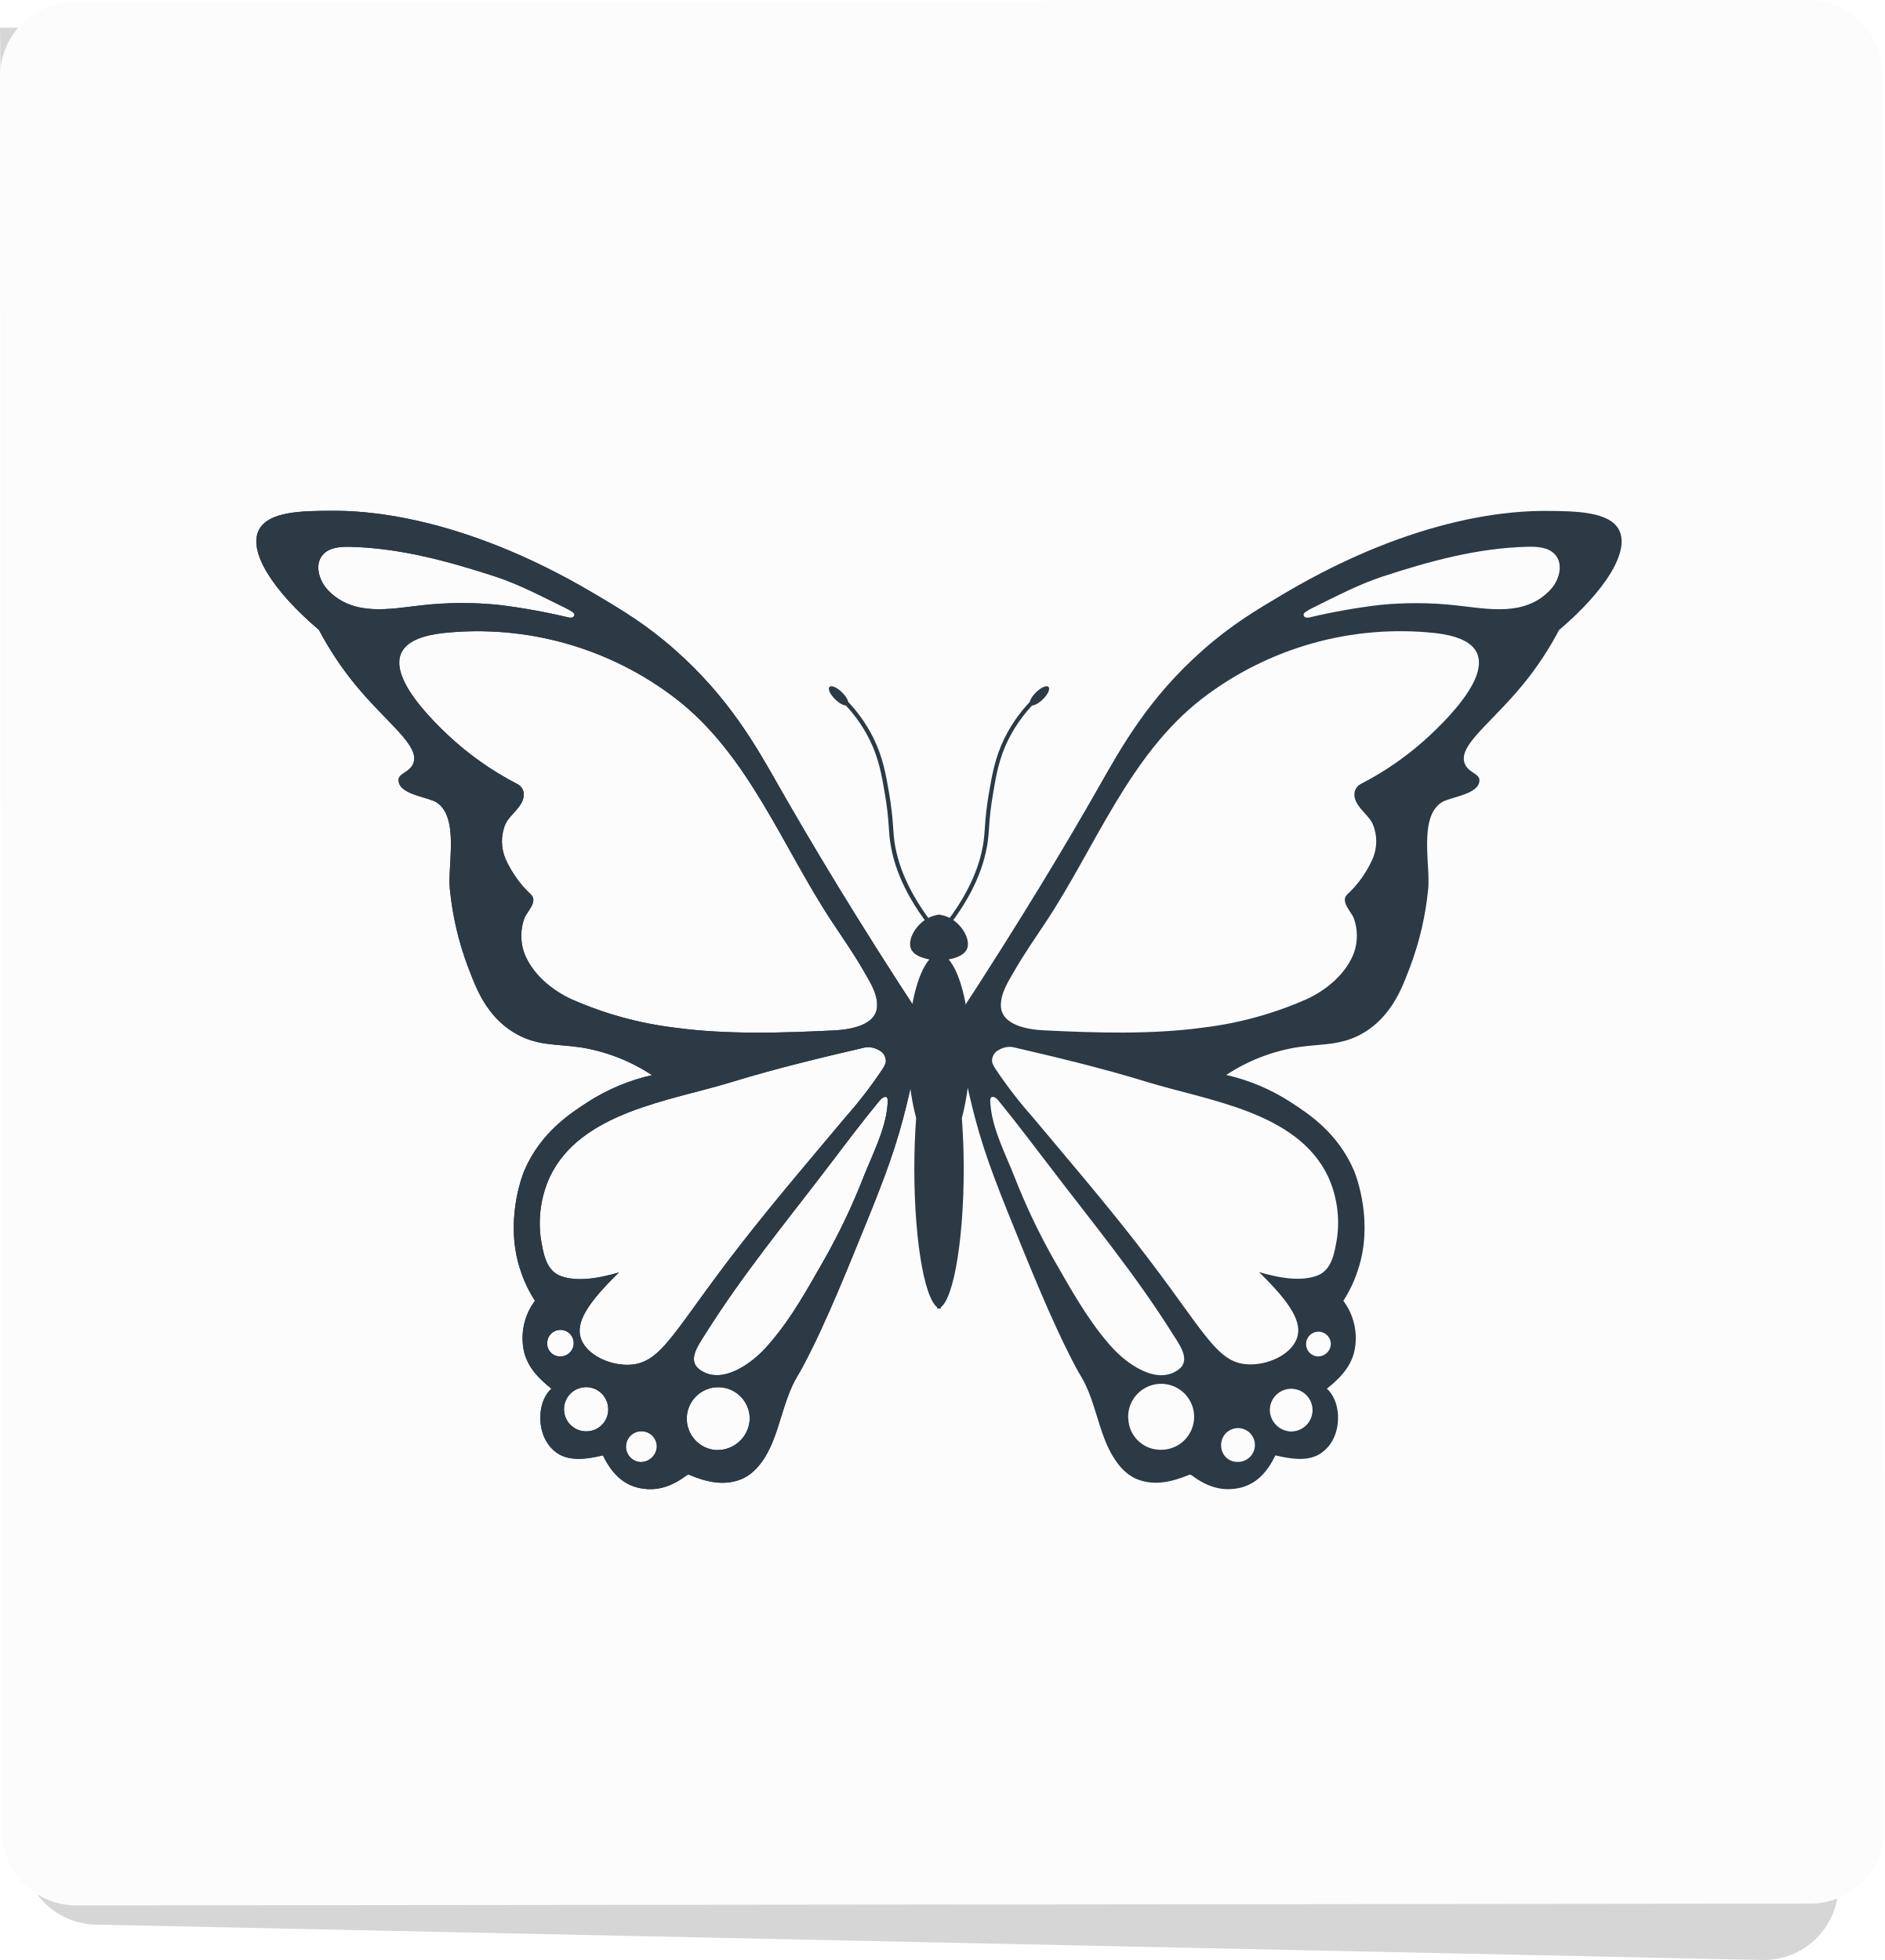
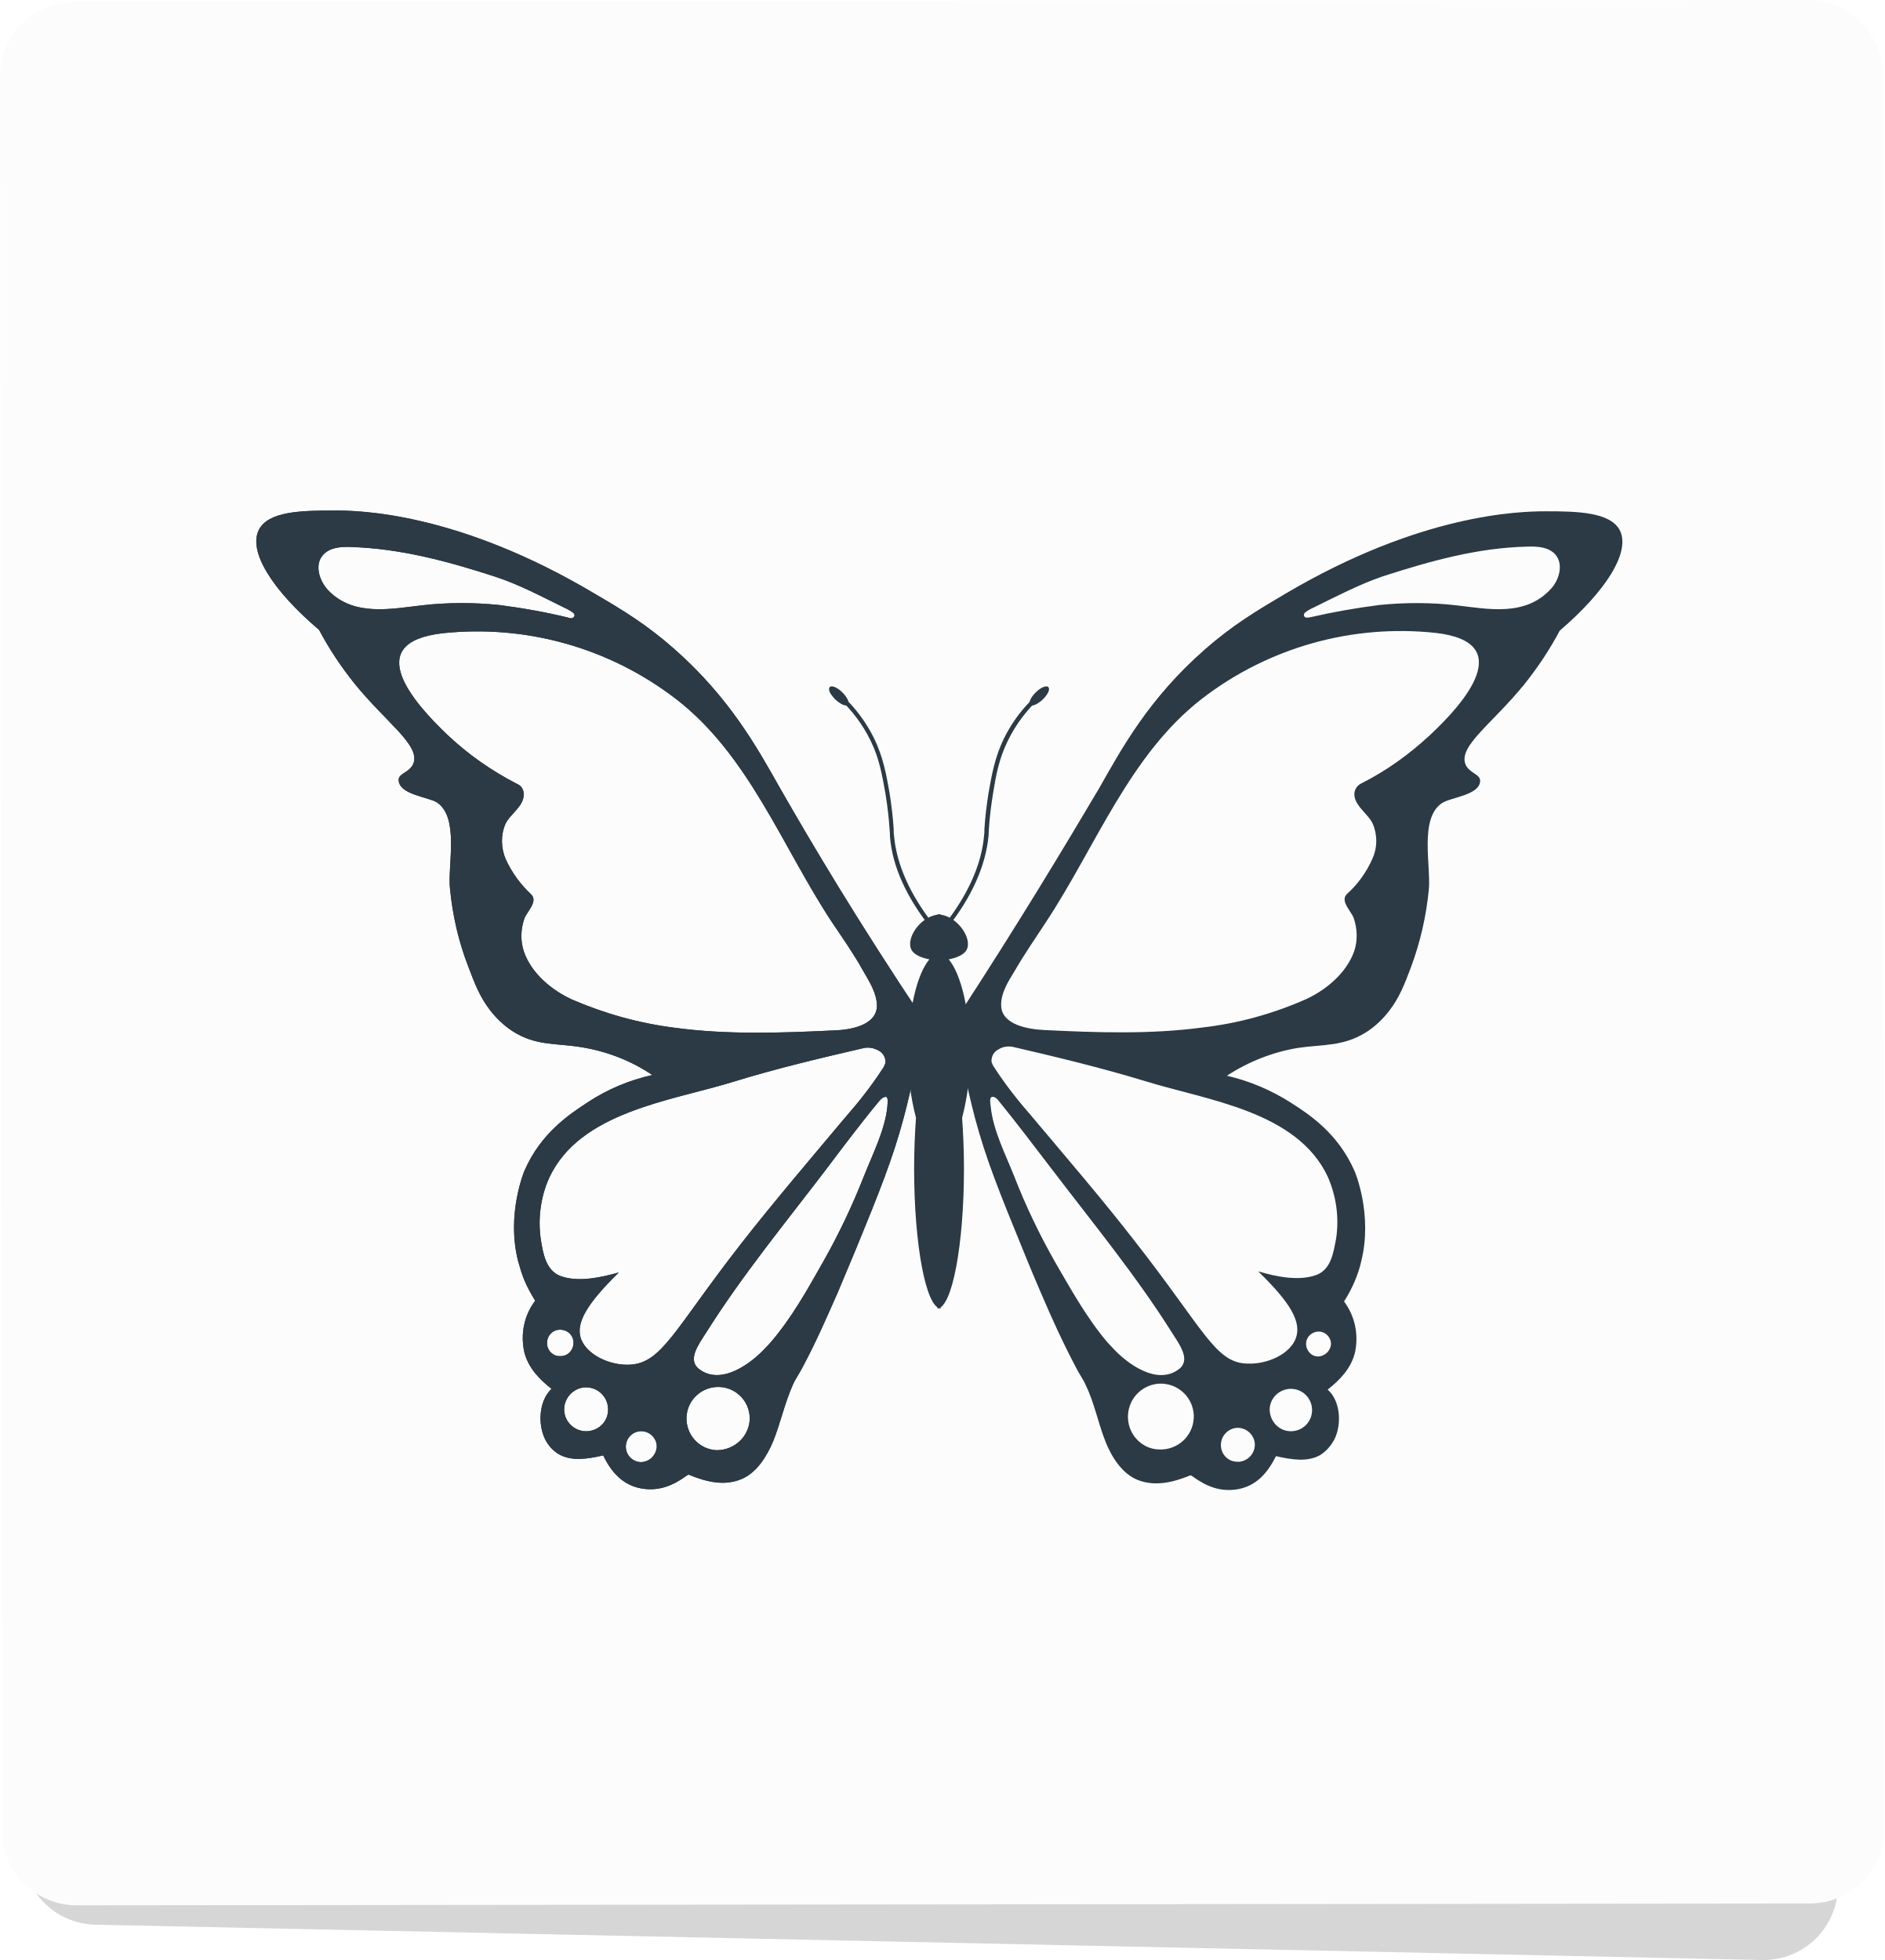
- <svg xmlns="http://www.w3.org/2000/svg" viewBox="0 0 506.76 527.07">
-   <g id="Layer_2" data-name="Layer 2">
-     <g id="Layer_1-2" data-name="Layer 1">
-       <path d="M473.86,527.06,25.71,517.55A20,20,0,0,1,6.13,497.81L0,7.47l499.52-.56-5.24,500.37A20,20,0,0,1,473.86,527.06Z" fill="#d6d6d6" />
-       <rect x="0.31" y="0.26" width="506.15" height="511.88" rx="20" transform="translate(-0.29 0.28) rotate(-0.06)" fill="#fcfcfc" />
-       <path d="M244.88,255c.65,1.82,3,2.63,5,3-3.32,3.86-5.69,13.66-5.69,25.14a66.51,66.51,0,0,0,2.14,17.54c-.32,4.24-.49,8.86-.49,13.69,0,20.6,3.17,37.32,7.1,37.57l3-61.78-3-44.18C247.9,246,243.76,251.8,244.88,255Z" fill="#2b3a45" />
-       <path d="M250.35,249.69l.89-.7c-6.53-8.25-10.2-16.41-10.93-24.24-.05-.57-.09-1.2-.14-1.91a88.24,88.24,0,0,0-1.11-9.56c-.89-5.14-1.66-9.56-4.13-14.64a39.92,39.92,0,0,0-8.84-11.84l-.77.82a38.8,38.8,0,0,1,8.6,11.51c2.39,4.94,3.15,9.29,4,14.33a83,83,0,0,1,1.09,9.46c.05.71.1,1.35.15,1.93C239.94,232.91,243.69,241.26,250.35,249.69Z" fill="#2b3a45" />
-       <path d="M224.56,188.06c1.35,1.32,2.86,2,3.37,1.45s-.18-2-1.53-3.33-2.86-2-3.37-1.45S223.21,186.74,224.56,188.06Z" fill="#2b3a45" />
-       <path d="M209.61,211.74c-6.13-10.76-13.4-24-28.21-37.06-7.59-6.69-13.94-10.5-21.55-15-36.52-21.66-63-22.36-70.43-22.32-8.32,0-17.32.17-19.83,5.19-2.87,5.75,3.63,16.18,16.17,26.85a87.52,87.52,0,0,0,9.53,14.43c8.58,10.55,17.59,16.51,15.87,21.36-.91,2.57-4.08,2.71-4,4.62.09,3.94,7.94,4.46,10.29,6,6.08,4.1,2.85,17,3.5,23.25A82.31,82.31,0,0,0,125.82,260c1.74,4.52,3.14,8.2,5.93,11.83a23,23,0,0,0,6,5.56c6.2,4,11.59,3.25,18.35,4.26a48.76,48.76,0,0,1,19.21,7.47A53.56,53.56,0,0,0,158,296.38c-4.9,3.19-12.7,8.27-17.06,18.49,0,0-4.93,11.58-1.73,24.25a41.41,41.41,0,0,0,1.73,5.2,36.84,36.84,0,0,0,2.89,5.48,16.79,16.79,0,0,0-2.89,13.86c1.09,4.19,4,7.16,7.32,9.76-3.45,3.18-3.74,9.43-1.75,13.44a9.88,9.88,0,0,0,3.75,4.19c3.5,2,7.9,1.23,11.86.32,2.11,4.39,5.18,8,10.26,8.87,4.71.83,8.53-.76,12.21-3.47a1,1,0,0,1,.44-.21.81.81,0,0,1,.45.11c4.38,1.81,9.17,3,13.76,1.13,4.22-1.68,6.94-6.17,8.57-10.21,2-5,3.07-10.33,5.33-15.16.74-1.6,1.76-3.12,2.59-4.68,3.51-6.55,6.54-13.35,9.47-20.18q2.23-5.22,4.36-10.47c7-17.05,10.42-25.58,13.28-36.37a205,205,0,0,0,5.2-26.56C230.32,247.2,218,226.44,209.61,211.74ZM88.17,158.68c-2.42-2.56-3.69-6.89-1.35-9.52,1.77-2,4.78-2.18,7.45-2.11,13.4.35,26.27,3.88,38.93,8,6.41,2.1,12.57,5.37,18.66,8.35a13.91,13.91,0,0,1,2.09,1.19,1.12,1.12,0,0,1,.51.68.81.81,0,0,1-.63.79,2.41,2.41,0,0,1-1.1-.05,169.57,169.57,0,0,0-18.63-3.35,97.72,97.72,0,0,0-20.8.12C104.76,163.75,95,165.84,88.17,158.68ZM153.8,268.77c-5.45-2.47-10.84-6.93-12.94-12.75a13.87,13.87,0,0,1,.1-9c.61-1.73,3.8-4.6,1.79-6.47a29.7,29.7,0,0,1-6.77-9.45,12,12,0,0,1-.08-9.5c1.2-2.68,5.27-4.92,4.91-8.36a3.14,3.14,0,0,0-1.76-2.43,82.44,82.44,0,0,1-18.62-13.15C111.24,189,97,172.78,119,170.25a87.43,87.43,0,0,1,62.8,17.69c19.55,15.13,28.52,39.71,41.94,60,2.86,4.33,5.85,8.59,8.44,13.1,1.62,2.82,3.72,6,3.66,9.4-.1,5.39-7.5,6.45-11.52,6.65-14.1.69-28.8,1.16-42.82-.73A98.22,98.22,0,0,1,153.8,268.77Zm-6.67,92.67a3.57,3.57,0,1,1,3.56,3.32A3.45,3.45,0,0,1,147.13,361.44Zm10.66,23.46a5.94,5.94,0,1,1,5.74-5.94A5.84,5.84,0,0,1,157.79,384.9Zm14.29,8.26a4.15,4.15,0,1,1,4.53-4.13A4.35,4.35,0,0,1,172.08,393.16ZM169.39,367c-5.3.29-11.65-2.59-13.19-7.05-1.44-4.15,1.44-9.23,10.22-17.77-4.69,1.34-10.77,2.69-15.56,1-4.13-1.48-4.77-6.28-5.43-10a30,30,0,0,1,2.34-16.55C156,299,180.16,296.06,196.64,291c12.17-3.75,25.1-6.81,35.92-9.32a5.63,5.63,0,0,1,3.74.72,3.26,3.26,0,0,1,1.88,3.07,2.77,2.77,0,0,1-.1.5,6.88,6.88,0,0,1-.75,1.45,119.39,119.39,0,0,1-10,13c-9.31,11.13-18.82,22.22-27.75,33.67C181.27,357.53,178.15,366.5,169.39,367Zm23.33,22.95a8.46,8.46,0,1,1,8.86-8.45A8.66,8.66,0,0,1,192.72,389.93Zm45.87-92.37c-.59,6.24-4,12.86-6.31,18.67a172.32,172.32,0,0,1-11,23.06c-4.24,7.41-8.42,15-14,21.53-.44.52-.89,1-1.35,1.55-3.9,4.29-12,10.31-17.91,5.83-3.32-2.53-.13-6.67,1.77-9.71,9.76-15.58,21.56-29.9,32.7-44.52,4.61-6.06,9.15-12.13,14-18,.68-.82,1.31-1.09,1.8-1S238.71,296.35,238.59,297.56Z" fill="#2b3a45" />
-       <path d="M260.07,255c-.65,1.82-3,2.63-5,3,3.33,3.86,5.69,13.66,5.69,25.14a66.51,66.51,0,0,1-2.14,17.54c.32,4.24.5,8.86.5,13.69,0,20.6-3.17,37.32-7.1,37.57l-3-61.78,3-44.18C257.05,246,261.19,251.8,260.07,255Z" fill="#2b3a45" />
-       <path d="M254.6,249.69l-.88-.7c6.52-8.25,10.2-16.41,10.92-24.24.06-.57.1-1.2.15-1.91a83.38,83.38,0,0,1,1.11-9.56c.89-5.14,1.66-9.56,4.12-14.64a40,40,0,0,1,8.85-11.84l.76.82A38.77,38.77,0,0,0,271,199.13c-2.4,4.94-3.16,9.29-4,14.33a83.49,83.49,0,0,0-1.1,9.46c-.05.71-.09,1.35-.15,1.93C265,232.91,261.26,241.26,254.6,249.69Z" fill="#2b3a45" />
-       <path d="M280.39,188.06c-1.35,1.32-2.85,2-3.36,1.45s.18-2,1.53-3.33,2.86-2,3.36-1.45S281.75,186.74,280.39,188.06Z" fill="#2b3a45" />
-       <path d="M257,274.17a204.69,204.69,0,0,0,5.19,26.56c2.87,10.79,6.34,19.32,13.28,36.37q2.15,5.25,4.37,10.47c2.92,6.83,6,13.63,9.46,20.18.84,1.56,1.85,3.08,2.6,4.68,2.26,4.83,3.32,10.2,5.32,15.16,1.63,4,4.36,8.53,8.57,10.21,4.6,1.83,9.38.68,13.76-1.13a.85.85,0,0,1,.46-.11,1,1,0,0,1,.43.21c3.69,2.71,7.51,4.3,12.22,3.47,5.08-.85,8.15-4.48,10.26-8.87,3.95.91,8.36,1.72,11.86-.32a9.88,9.88,0,0,0,3.75-4.19c2-4,1.69-10.26-1.75-13.44,3.3-2.6,6.22-5.57,7.31-9.76a16.75,16.75,0,0,0-2.89-13.86,35.06,35.06,0,0,0,2.89-5.48,41.41,41.41,0,0,0,1.73-5.2c3.2-12.67-1.73-24.25-1.73-24.25-4.35-10.22-12.15-15.3-17.06-18.49a53.47,53.47,0,0,0-17.32-7.31,48.79,48.79,0,0,1,19.22-7.47c6.75-1,12.15-.31,18.35-4.26a23.15,23.15,0,0,0,5.95-5.56c2.79-3.63,4.2-7.31,5.93-11.83A81.89,81.89,0,0,0,384,239.09c.65-6.29-2.58-19.15,3.51-23.25,2.34-1.58,10.2-2.1,10.28-6,0-1.91-3.13-2.05-4-4.62-1.72-4.85,7.29-10.81,15.88-21.36a86.69,86.69,0,0,0,9.52-14.43c12.54-10.67,19-21.1,16.17-26.85-2.51-5-11.5-5.16-19.82-5.19-7.45,0-33.91.66-70.43,22.32-7.61,4.51-14,8.32-21.56,15-14.81,13-22.07,26.3-28.21,37.06C287,226.44,274.63,247.2,257,274.17ZM391.66,162.81a97.72,97.72,0,0,0-20.8-.12A169.75,169.75,0,0,0,352.22,166a2.37,2.37,0,0,1-1.09.05.79.79,0,0,1-.63-.79,1,1,0,0,1,.51-.68,13.43,13.43,0,0,1,2.09-1.19c6.08-3,12.24-6.25,18.65-8.35,12.66-4.15,25.53-7.68,38.94-8,2.67-.07,5.68.11,7.45,2.11,2.34,2.63,1.07,7-1.36,9.52C410,165.84,400.19,163.75,391.66,162.81ZM323.45,276.34c-14,1.89-28.71,1.42-42.81.73-4-.2-11.43-1.26-11.53-6.65-.06-3.39,2.05-6.58,3.67-9.4,2.59-4.51,5.57-8.77,8.44-13.1,13.41-20.27,22.39-44.85,41.93-60A87.46,87.46,0,0,1,386,170.25c22,2.53,7.76,18.77-1.43,27.39a82.28,82.28,0,0,1-18.63,13.15,3.19,3.19,0,0,0-1.76,2.43c-.35,3.44,3.72,5.68,4.91,8.36a11.94,11.94,0,0,1-.08,9.5,29.39,29.39,0,0,1-6.77,9.45c-2,1.87,1.19,4.74,1.79,6.47a13.8,13.8,0,0,1,.1,9c-2.1,5.82-7.49,10.28-12.94,12.75A98.13,98.13,0,0,1,323.45,276.34Zm30.81,88.42a3.33,3.33,0,1,1,3.57-3.32A3.45,3.45,0,0,1,354.26,364.76ZM341.43,379a5.74,5.74,0,1,1,5.74,5.94A5.84,5.84,0,0,1,341.43,379ZM328.34,389a4.55,4.55,0,1,1,4.53,4.13A4.35,4.35,0,0,1,328.34,389Zm-23-55c-8.93-11.45-18.43-22.54-27.75-33.67a118.06,118.06,0,0,1-10-13,6.44,6.44,0,0,1-.75-1.45,2.78,2.78,0,0,1-.11-.5,3.27,3.27,0,0,1,1.89-3.07,5.6,5.6,0,0,1,3.73-.72c10.82,2.51,23.76,5.57,35.92,9.32,16.48,5.08,40.63,8,48.88,25.61a30,30,0,0,1,2.33,16.55c-.66,3.71-1.29,8.51-5.42,10-4.8,1.72-10.87.37-15.56-1,8.77,8.54,11.65,13.62,10.22,17.77-1.55,4.46-7.89,7.34-13.2,7.05C326.81,366.5,323.69,357.53,305.38,334.06Zm-2,47.42a8.87,8.87,0,1,1,8.86,8.45A8.67,8.67,0,0,1,303.37,381.48ZM266.7,295c.48-.13,1.12.14,1.79,1,4.83,5.9,9.36,12,14,18,11.14,14.62,22.93,28.94,32.69,44.52,1.91,3,5.1,7.18,1.78,9.71-5.88,4.48-14-1.54-17.91-5.83-.46-.51-.91-1-1.36-1.55-5.54-6.54-9.73-14.12-14-21.53a172.26,172.26,0,0,1-11-23.06c-2.29-5.81-5.72-12.43-6.32-18.67C266.25,296.35,266.07,295.14,266.7,295Z" fill="#2b3a45" />
-       <path d="M209.61,211.74c-6.13-10.76-13.4-24-28.21-37.06-7.59-6.69-13.94-10.5-21.55-15-36.52-21.66-63-22.36-70.43-22.32-8.32,0-17.32.17-19.83,5.19-2.87,5.75,3.63,16.18,16.17,26.85a87.52,87.52,0,0,0,9.53,14.43c8.58,10.55,17.59,16.51,15.87,21.36-.91,2.57-4.08,2.71-4,4.62.09,3.94,7.94,4.46,10.29,6,6.08,4.1,2.85,17,3.5,23.25A82.31,82.31,0,0,0,125.82,260c1.74,4.52,3.14,8.2,5.93,11.83a23,23,0,0,0,6,5.56c6.2,4,11.59,3.25,18.35,4.26a48.76,48.76,0,0,1,19.21,7.47A53.56,53.56,0,0,0,158,296.38c-4.9,3.19-12.7,8.27-17.06,18.49,0,0-4.93,11.58-1.73,24.25a41.41,41.41,0,0,0,1.73,5.2,36.84,36.84,0,0,0,2.89,5.48,16.79,16.79,0,0,0-2.89,13.86c1.09,4.19,4,7.16,7.32,9.76-3.45,3.18-3.74,9.43-1.75,13.44a9.88,9.88,0,0,0,3.75,4.19c3.5,2,7.9,1.23,11.86.32,2.11,4.39,5.18,8,10.26,8.87,4.71.83,8.53-.76,12.21-3.47a1,1,0,0,1,.44-.21.81.81,0,0,1,.45.11c4.38,1.81,9.17,3,13.76,1.13,4.22-1.68,6.94-6.17,8.57-10.21,2-5,3.07-10.33,5.33-15.16.74-1.6,1.76-3.12,2.59-4.68,3.51-6.55,6.54-13.35,9.47-20.18q2.23-5.22,4.36-10.47c7-17.05,10.42-25.58,13.28-36.37a205,205,0,0,0,5.2-26.56C230.32,247.2,218,226.44,209.61,211.74ZM88.17,158.68c-2.42-2.56-3.69-6.89-1.35-9.52,1.77-2,4.78-2.18,7.45-2.11,13.4.35,26.27,3.88,38.93,8,6.41,2.1,12.57,5.37,18.66,8.35a13.91,13.91,0,0,1,2.09,1.19,1.12,1.12,0,0,1,.51.68.81.81,0,0,1-.63.79,2.41,2.41,0,0,1-1.1-.05,169.57,169.57,0,0,0-18.63-3.35,97.72,97.72,0,0,0-20.8.12C104.76,163.75,95,165.84,88.17,158.68ZM153.8,268.77c-5.45-2.47-10.84-6.93-12.94-12.75a13.87,13.87,0,0,1,.1-9c.61-1.73,3.8-4.6,1.79-6.47a29.7,29.7,0,0,1-6.77-9.45,12,12,0,0,1-.08-9.5c1.2-2.68,5.27-4.92,4.91-8.36a3.14,3.14,0,0,0-1.76-2.43,82.44,82.44,0,0,1-18.62-13.15C111.24,189,97,172.78,119,170.25a87.43,87.43,0,0,1,62.8,17.69c19.55,15.13,28.52,39.71,41.94,60,2.86,4.33,5.85,8.59,8.44,13.1,1.62,2.82,3.72,6,3.66,9.4-.1,5.39-7.5,6.45-11.52,6.65-14.1.69-28.8,1.16-42.82-.73A98.22,98.22,0,0,1,153.8,268.77Zm-6.67,92.67a3.57,3.57,0,1,1,3.56,3.32A3.45,3.45,0,0,1,147.13,361.44Zm10.66,23.46a5.94,5.94,0,1,1,5.74-5.94A5.84,5.84,0,0,1,157.79,384.9Zm14.29,8.26a4.15,4.15,0,1,1,4.53-4.13A4.35,4.35,0,0,1,172.08,393.16ZM169.39,367c-5.3.29-11.65-2.59-13.19-7.05-1.44-4.15,1.44-9.23,10.22-17.77-4.69,1.34-10.77,2.69-15.56,1-4.13-1.48-4.77-6.28-5.43-10a30,30,0,0,1,2.34-16.55C156,299,180.16,296.06,196.64,291c12.17-3.75,25.1-6.81,35.92-9.32a5.63,5.63,0,0,1,3.74.72,3.26,3.26,0,0,1,1.88,3.07,2.77,2.77,0,0,1-.1.5,6.88,6.88,0,0,1-.75,1.45,119.39,119.39,0,0,1-10,13c-9.31,11.13-18.82,22.22-27.75,33.67C181.27,357.53,178.15,366.5,169.39,367Zm23.33,22.95a8.46,8.46,0,1,1,8.86-8.45A8.66,8.66,0,0,1,192.72,389.93Zm45.87-92.37c-.59,6.24-4,12.86-6.31,18.67a172.32,172.32,0,0,1-11,23.06c-4.24,7.41-8.42,15-14,21.53-.44.52-.89,1-1.35,1.55-3.9,4.29-12,10.31-17.91,5.83-3.32-2.53-.13-6.67,1.77-9.71,9.76-15.58,21.56-29.9,32.7-44.52,4.61-6.06,9.15-12.13,14-18,.68-.82,1.31-1.09,1.8-1S238.71,296.35,238.59,297.56Z" fill="#2b3a45" />
+ <svg xmlns="http://www.w3.org/2000/svg" version="1.1" id="Layer_1" x="0px" y="0px" viewBox="0 0 506.8 527.1" style="enable-background:new 0 0 506.8 527.1;" xml:space="preserve">
+   <style type="text/css">
+ 	.st0{fill:#D6D6D6;}
+ 	.st1{fill:#FCFCFC;}
+ 	.st2{fill:#2B3A45;}
+ </style>
+   <g id="Layer_2_00000046298401921342813910000012631100359573473419_">
+     <g id="Layer_1-2">
+       <path class="st0" d="M12.8,7.5c0.4,2.6-0.3,5.4-2.3,7.2c-3.6,3.2-6.8,6.8-10.3,10.1l5.9,473.1c0.1,10.8,8.8,19.5,19.6,19.7    l448.1,9.5c0.1,0,0.1,0,0.2,0c11,0.1,20.1-8.7,20.2-19.8l5.2-500.4L12.8,7.5z" />
+       <path class="st1" d="M20,0.5L486.2,0c11,0,20,8.9,20,20l0.5,471.9c0,11-8.9,20-20,20l-466.1,0.5c-11,0-20-8.9-20-20L0,20.5    C0,9.5,9,0.5,20,0.5z" />
+       <path class="st2" d="M244.9,255c0.6,1.8,3,2.6,5,3c-3.3,3.9-5.7,13.7-5.7,25.1c-0.1,5.9,0.6,11.8,2.1,17.5    c-0.3,4.2-0.5,8.9-0.5,13.7c0,20.6,3.2,37.3,7.1,37.6l3-61.8l-3-44.2C247.9,246,243.8,251.8,244.9,255z" />
+       <path class="st2" d="M250.4,249.7l0.9-0.7c-6.5-8.2-10.2-16.4-10.9-24.2c-0.1-0.6-0.1-1.2-0.1-1.9c-0.2-3.2-0.6-6.4-1.1-9.6    c-0.9-5.1-1.7-9.6-4.1-14.6c-2.2-4.5-5.2-8.5-8.8-11.8l-0.8,0.8c3.6,3.3,6.5,7.2,8.6,11.5c2.4,4.9,3.1,9.3,4,14.3    c0.5,3.1,0.9,6.3,1.1,9.5c0.1,0.7,0.1,1.4,0.1,1.9C239.9,232.9,243.7,241.3,250.4,249.7z" />
+       <path class="st2" d="M224.6,188.1c1.4,1.3,2.9,2,3.4,1.4s-0.2-2-1.5-3.3s-2.9-2-3.4-1.4S223.2,186.7,224.6,188.1z" />
+       <path class="st2" d="M209.6,211.7c-6.1-10.8-13.4-24-28.2-37.1c-7.6-6.7-13.9-10.5-21.6-15c-36.5-21.7-63-22.4-70.4-22.3    c-8.3,0-17.3,0.2-19.8,5.2c-2.9,5.8,3.6,16.2,16.2,26.9c2.7,5.1,5.9,9.9,9.5,14.4c8.6,10.6,17.6,16.5,15.9,21.4    c-0.9,2.6-4.1,2.7-4,4.6c0.1,3.9,7.9,4.5,10.3,6c6.1,4.1,2.8,17,3.5,23.2c0.7,7.2,2.3,14.2,4.9,20.9c1.7,4.5,3.1,8.2,5.9,11.8    c1.7,2.2,3.7,4.1,6,5.6c6.2,4,11.6,3.2,18.4,4.3c6.9,1.1,13.4,3.6,19.2,7.5c-6.2,1.4-12,3.8-17.3,7.3c-4.9,3.2-12.7,8.3-17.1,18.5    c0,0-4.9,11.6-1.7,24.2c0.5,1.8,1,3.5,1.7,5.2c0.8,1.9,1.8,3.7,2.9,5.5c-3,4-4,9-2.9,13.9c1.1,4.2,4,7.2,7.3,9.8    c-3.4,3.2-3.7,9.4-1.8,13.4c0.8,1.7,2.1,3.2,3.8,4.2c3.5,2,7.9,1.2,11.9,0.3c2.1,4.4,5.2,8,10.3,8.9c4.7,0.8,8.5-0.8,12.2-3.5    c0.1-0.1,0.3-0.2,0.4-0.2c0.2,0,0.3,0,0.4,0.1c4.4,1.8,9.2,3,13.8,1.1c4.2-1.7,6.9-6.2,8.6-10.2c2-5,3.1-10.3,5.3-15.2    c0.7-1.6,1.8-3.1,2.6-4.7c3.5-6.5,6.5-13.4,9.5-20.2c1.5-3.5,2.9-7,4.4-10.5c7-17,10.4-25.6,13.3-36.4c2.3-8.7,4.1-17.6,5.2-26.6    C230.3,247.2,218,226.4,209.6,211.7z M88.2,158.7c-2.4-2.6-3.7-6.9-1.3-9.5c1.8-2,4.8-2.2,7.4-2.1c13.4,0.4,26.3,3.9,38.9,8    c6.4,2.1,12.6,5.4,18.7,8.4c0.7,0.3,1.4,0.7,2.1,1.2c0.3,0.2,0.4,0.4,0.5,0.7c0,0.4-0.3,0.7-0.6,0.8c-0.4,0.1-0.7,0.1-1.1-0.1    c-6.1-1.5-12.4-2.6-18.6-3.4c-6.9-0.7-13.9-0.7-20.8,0.1C104.8,163.8,95,165.8,88.2,158.7z M153.8,268.8    c-5.4-2.5-10.8-6.9-12.9-12.8c-1-2.9-0.9-6.1,0.1-9c0.6-1.7,3.8-4.6,1.8-6.5c-2.9-2.7-5.2-5.9-6.8-9.4c-1.3-3-1.4-6.5-0.1-9.5    c1.2-2.7,5.3-4.9,4.9-8.4c-0.1-1.1-0.8-2-1.8-2.4c-6.8-3.5-13.1-7.9-18.6-13.1c-9.2-8.7-23.4-24.9-1.4-27.4    c22.4-2.4,44.9,3.9,62.8,17.7c19.6,15.1,28.5,39.7,41.9,60c2.9,4.3,5.9,8.6,8.4,13.1c1.6,2.8,3.7,6,3.7,9.4    c-0.1,5.4-7.5,6.5-11.5,6.6c-14.1,0.7-28.8,1.2-42.8-0.7C171.9,275.2,162.6,272.6,153.8,268.8z M147.1,361.4    c-0.1-2,1.3-3.7,3.3-3.8c2-0.1,3.7,1.3,3.8,3.3c0.1,2-1.3,3.7-3.3,3.8c-0.1,0-0.2,0-0.3,0C148.8,364.8,147.2,363.3,147.1,361.4z     M157.8,384.9c-3.3,0.1-6-2.5-6.1-5.7s2.5-6,5.7-6.1c3.3-0.1,6,2.5,6.1,5.7c0,0.1,0,0.1,0,0.2C163.6,382.2,161,384.8,157.8,384.9    C157.8,384.9,157.8,384.9,157.8,384.9L157.8,384.9z M172.1,393.2c-2.3-0.2-4-2.2-3.8-4.5s2.2-4,4.5-3.8c2.1,0.2,3.8,2,3.8,4.1    C176.5,391.4,174.5,393.3,172.1,393.2z M169.4,367c-5.3,0.3-11.6-2.6-13.2-7c-1.4-4.1,1.4-9.2,10.2-17.8c-4.7,1.3-10.8,2.7-15.6,1    c-4.1-1.5-4.8-6.3-5.4-10c-0.8-5.6,0-11.4,2.3-16.5c8.2-17.6,32.4-20.6,48.9-25.6c12.2-3.8,25.1-6.8,35.9-9.3    c1.3-0.2,2.6,0.1,3.7,0.7c1.2,0.6,1.9,1.8,1.9,3.1c0,0.2-0.1,0.3-0.1,0.5c-0.2,0.5-0.4,1-0.8,1.5c-3,4.6-6.4,8.9-10,13    c-9.3,11.1-18.8,22.2-27.8,33.7C181.3,357.5,178.1,366.5,169.4,367z M192.7,390c-4.7-0.2-8.3-4.2-8.1-8.9c0.2-4.7,4.2-8.3,8.9-8.1    c4.5,0.2,8.1,3.9,8.1,8.5C201.5,386.3,197.5,390,192.7,390L192.7,390z M238.6,297.6c-0.6,6.2-4,12.9-6.3,18.7    c-3.1,7.9-6.8,15.7-11,23.1c-4.2,7.4-8.4,15-14,21.5c-0.4,0.5-0.9,1-1.4,1.5c-3.9,4.3-12,10.3-17.9,5.8c-3.3-2.5-0.1-6.7,1.8-9.7    c9.8-15.6,21.6-29.9,32.7-44.5c4.6-6.1,9.1-12.1,14-18c0.7-0.8,1.3-1.1,1.8-1S238.7,296.4,238.6,297.6L238.6,297.6z" />
+       <path class="st2" d="M260.1,255c-0.6,1.8-3,2.6-5,3c3.3,3.9,5.7,13.7,5.7,25.1c0.1,5.9-0.6,11.8-2.1,17.5    c0.3,4.2,0.5,8.9,0.5,13.7c0,20.6-3.2,37.3-7.1,37.6l-3-61.8l3-44.2C257,246,261.2,251.8,260.1,255z" />
+       <path class="st2" d="M254.6,249.7l-0.9-0.7c6.5-8.2,10.2-16.4,10.9-24.2c0.1-0.6,0.1-1.2,0.1-1.9c0.2-3.2,0.6-6.4,1.1-9.6    c0.9-5.1,1.7-9.6,4.1-14.6c2.2-4.5,5.2-8.5,8.9-11.8l0.8,0.8c-3.6,3.3-6.5,7.2-8.6,11.5c-2.4,4.9-3.2,9.3-4,14.3    c-0.5,3.1-0.9,6.3-1.1,9.5c0,0.7-0.1,1.4-0.1,1.9C265,232.9,261.3,241.3,254.6,249.7z" />
+       <path class="st2" d="M280.4,188.1c-1.4,1.3-2.9,2-3.4,1.4s0.2-2,1.5-3.3s2.9-2,3.4-1.4S281.8,186.7,280.4,188.1z" />
+       <path class="st2" d="M257,274.2c1.1,9,2.9,17.8,5.2,26.6c2.9,10.8,6.3,19.3,13.3,36.4c1.4,3.5,2.9,7,4.4,10.5    c2.9,6.8,6,13.6,9.5,20.2c0.8,1.6,1.9,3.1,2.6,4.7c2.3,4.8,3.3,10.2,5.3,15.2c1.6,4,4.4,8.5,8.6,10.2c4.6,1.8,9.4,0.7,13.8-1.1    c0.1-0.1,0.3-0.1,0.5-0.1c0.2,0,0.3,0.1,0.4,0.2c3.7,2.7,7.5,4.3,12.2,3.5c5.1-0.9,8.1-4.5,10.3-8.9c4,0.9,8.4,1.7,11.9-0.3    c1.6-1,2.9-2.5,3.8-4.2c2-4,1.7-10.3-1.8-13.4c3.3-2.6,6.2-5.6,7.3-9.8c1.1-4.8,0.1-9.9-2.9-13.9c1.1-1.7,2.1-3.6,2.9-5.5    c0.7-1.7,1.3-3.4,1.7-5.2c3.2-12.7-1.7-24.2-1.7-24.2c-4.4-10.2-12.1-15.3-17.1-18.5c-5.3-3.4-11.2-5.9-17.3-7.3    c5.8-3.8,12.4-6.4,19.2-7.5c6.8-1,12.1-0.3,18.4-4.3c2.3-1.5,4.3-3.4,6-5.6c2.8-3.6,4.2-7.3,5.9-11.8c2.5-6.7,4.1-13.7,4.8-20.9    c0.6-6.3-2.6-19.1,3.5-23.2c2.3-1.6,10.2-2.1,10.3-6c0-1.9-3.1-2.1-4-4.6c-1.7-4.9,7.3-10.8,15.9-21.4c3.6-4.5,6.8-9.3,9.5-14.4    c12.5-10.7,19-21.1,16.2-26.9c-2.5-5-11.5-5.2-19.8-5.2c-7.5,0-33.9,0.7-70.4,22.3c-7.6,4.5-14,8.3-21.6,15    c-14.8,13-22.1,26.3-28.2,37.1C287,226.4,274.6,247.2,257,274.2z M391.7,162.8c-6.9-0.8-13.9-0.8-20.8-0.1    c-6.3,0.8-12.5,1.9-18.6,3.3c-0.4,0.1-0.7,0.1-1.1,0.1c-0.4-0.1-0.6-0.4-0.6-0.8c0.1-0.3,0.2-0.5,0.5-0.7c0.7-0.5,1.4-0.9,2.1-1.2    c6.1-3,12.2-6.2,18.6-8.4c12.7-4.1,25.5-7.7,38.9-8c2.7-0.1,5.7,0.1,7.5,2.1c2.3,2.6,1.1,7-1.4,9.5    C410,165.8,400.2,163.8,391.7,162.8z M323.5,276.3c-14,1.9-28.7,1.4-42.8,0.7c-4-0.2-11.4-1.3-11.5-6.6c-0.1-3.4,2-6.6,3.7-9.4    c2.6-4.5,5.6-8.8,8.4-13.1c13.4-20.3,22.4-44.9,41.9-60c17.9-13.8,40.4-20.1,62.8-17.7c22,2.5,7.8,18.8-1.4,27.4    c-5.6,5.2-11.8,9.7-18.6,13.1c-1,0.5-1.6,1.4-1.8,2.4c-0.4,3.4,3.7,5.7,4.9,8.4c1.3,3,1.3,6.5-0.1,9.5c-1.6,3.6-3.9,6.8-6.8,9.4    c-2,1.9,1.2,4.7,1.8,6.5c1,2.9,1.1,6.1,0.1,9c-2.1,5.8-7.5,10.3-12.9,12.8C342.4,272.6,333,275.2,323.5,276.3z M354.3,364.8    c-1.8-0.1-3.2-1.7-3.1-3.6c0.1-1.8,1.7-3.2,3.6-3.1c1.7,0.1,3.1,1.6,3.1,3.3C357.8,363.3,356.2,364.8,354.3,364.8z M341.4,379    c0.1-3.2,2.8-5.6,5.9-5.5c3.2,0.1,5.6,2.8,5.5,5.9c-0.1,3.1-2.6,5.5-5.7,5.5C343.9,384.9,341.4,382.2,341.4,379    C341.4,379,341.4,379,341.4,379z M328.3,389c-0.2-2.5,1.6-4.7,4.1-5c2.5-0.2,4.7,1.6,5,4.1c0.2,2.5-1.6,4.7-4.1,5    c-0.1,0-0.3,0-0.4,0C330.5,393.2,328.5,391.4,328.3,389z M305.3,334c-8.9-11.5-18.4-22.5-27.8-33.7c-3.6-4.1-7-8.4-10-13    c-0.3-0.4-0.6-0.9-0.8-1.5c-0.1-0.2-0.1-0.3-0.1-0.5c0-1.3,0.7-2.5,1.9-3.1c1.1-0.7,2.4-0.9,3.7-0.7c10.8,2.5,23.8,5.6,35.9,9.3    c16.5,5.1,40.6,8,48.9,25.6c2.3,5.2,3.1,10.9,2.3,16.5c-0.7,3.7-1.3,8.5-5.4,10c-4.8,1.7-10.9,0.4-15.6-1    c8.8,8.5,11.6,13.6,10.2,17.8c-1.5,4.5-7.9,7.3-13.2,7C326.8,366.5,323.7,357.5,305.3,334L305.3,334z M303.3,381.4    c-0.2-4.9,3.5-9,8.4-9.3c4.9-0.2,9,3.5,9.3,8.4c0.2,4.9-3.5,9-8.4,9.3c-0.1,0-0.3,0-0.4,0C307.5,390,303.5,386.2,303.3,381.4    L303.3,381.4z M266.7,295c0.5-0.1,1.1,0.1,1.8,1c4.8,5.9,9.4,12,14,18c11.1,14.6,22.9,28.9,32.7,44.5c1.9,3,5.1,7.2,1.8,9.7    c-5.9,4.5-14-1.5-17.9-5.8c-0.5-0.5-0.9-1-1.4-1.5c-5.5-6.5-9.7-14.1-14-21.5c-4.2-7.4-7.9-15.1-11-23.1    c-2.3-5.8-5.7-12.4-6.3-18.7C266.2,296.4,266.1,295.1,266.7,295z" />
+       <path class="st2" d="M209.6,211.7c-6.1-10.8-13.4-24-28.2-37.1c-7.6-6.7-13.9-10.5-21.6-15c-36.5-21.7-63-22.4-70.4-22.3    c-8.3,0-17.3,0.2-19.8,5.2c-2.9,5.8,3.6,16.2,16.2,26.9c2.7,5.1,5.9,9.9,9.5,14.4c8.6,10.6,17.6,16.5,15.9,21.4    c-0.9,2.6-4.1,2.7-4,4.6c0.1,3.9,7.9,4.5,10.3,6c6.1,4.1,2.8,17,3.5,23.2c0.7,7.2,2.3,14.2,4.9,20.9c1.7,4.5,3.1,8.2,5.9,11.8    c1.7,2.2,3.7,4.1,6,5.6c6.2,4,11.6,3.2,18.4,4.3c6.9,1.1,13.4,3.6,19.2,7.5c-6.2,1.4-12,3.8-17.3,7.3c-4.9,3.2-12.7,8.3-17.1,18.5    c0,0-4.9,11.6-1.7,24.2c0.5,1.8,1,3.5,1.7,5.2c0.8,1.9,1.8,3.7,2.9,5.5c-3,4-4,9-2.9,13.9c1.1,4.2,4,7.2,7.3,9.8    c-3.4,3.2-3.7,9.4-1.8,13.4c0.8,1.7,2.1,3.2,3.8,4.2c3.5,2,7.9,1.2,11.9,0.3c2.1,4.4,5.2,8,10.3,8.9c4.7,0.8,8.5-0.8,12.2-3.5    c0.1-0.1,0.3-0.2,0.4-0.2c0.2,0,0.3,0,0.4,0.1c4.4,1.8,9.2,3,13.8,1.1c4.2-1.7,6.9-6.2,8.6-10.2c2-5,3.1-10.3,5.3-15.2    c0.7-1.6,1.8-3.1,2.6-4.7c3.5-6.5,6.5-13.4,9.5-20.2c1.5-3.5,2.9-7,4.4-10.5c7-17,10.4-25.6,13.3-36.4c2.3-8.7,4.1-17.6,5.2-26.6    C230.3,247.2,218,226.4,209.6,211.7z M88.2,158.7c-2.4-2.6-3.7-6.9-1.3-9.5c1.8-2,4.8-2.2,7.4-2.1c13.4,0.4,26.3,3.9,38.9,8    c6.4,2.1,12.6,5.4,18.7,8.4c0.7,0.3,1.4,0.7,2.1,1.2c0.3,0.2,0.4,0.4,0.5,0.7c0,0.4-0.3,0.7-0.6,0.8c-0.4,0.1-0.7,0.1-1.1-0.1    c-6.1-1.5-12.4-2.6-18.6-3.4c-6.9-0.7-13.9-0.7-20.8,0.1C104.8,163.8,95,165.8,88.2,158.7z M153.8,268.8    c-5.4-2.5-10.8-6.9-12.9-12.8c-1-2.9-0.9-6.1,0.1-9c0.6-1.7,3.8-4.6,1.8-6.5c-2.9-2.7-5.2-5.9-6.8-9.4c-1.3-3-1.4-6.5-0.1-9.5    c1.2-2.7,5.3-4.9,4.9-8.4c-0.1-1.1-0.8-2-1.8-2.4c-6.8-3.5-13.1-7.9-18.6-13.1c-9.2-8.7-23.4-24.9-1.4-27.4    c22.4-2.4,44.9,3.9,62.8,17.7c19.6,15.1,28.5,39.7,41.9,60c2.9,4.3,5.9,8.6,8.4,13.1c1.6,2.8,3.7,6,3.7,9.4    c-0.1,5.4-7.5,6.5-11.5,6.6c-14.1,0.7-28.8,1.2-42.8-0.7C171.9,275.2,162.6,272.6,153.8,268.8z M147.1,361.4    c-0.1-2,1.3-3.7,3.3-3.8c2-0.1,3.7,1.3,3.8,3.3c0.1,2-1.3,3.7-3.3,3.8c-0.1,0-0.2,0-0.3,0C148.8,364.8,147.2,363.3,147.1,361.4z     M157.8,384.9c-3.3,0.1-6-2.5-6.1-5.7s2.5-6,5.7-6.1c3.3-0.1,6,2.5,6.1,5.7c0,0.1,0,0.1,0,0.2C163.6,382.2,161,384.8,157.8,384.9    C157.8,384.9,157.8,384.9,157.8,384.9L157.8,384.9z M172.1,393.2c-2.3-0.2-4-2.2-3.8-4.5s2.2-4,4.5-3.8c2.1,0.2,3.8,2,3.8,4.1    C176.5,391.4,174.5,393.3,172.1,393.2z M169.4,367c-5.3,0.3-11.6-2.6-13.2-7c-1.4-4.1,1.4-9.2,10.2-17.8c-4.7,1.3-10.8,2.7-15.6,1    c-4.1-1.5-4.8-6.3-5.4-10c-0.8-5.6,0-11.4,2.3-16.5c8.2-17.6,32.4-20.6,48.9-25.6c12.2-3.8,25.1-6.8,35.9-9.3    c1.3-0.2,2.6,0.1,3.7,0.7c1.2,0.6,1.9,1.8,1.9,3.1c0,0.2-0.1,0.3-0.1,0.5c-0.2,0.5-0.4,1-0.8,1.5c-3,4.6-6.4,8.9-10,13    c-9.3,11.1-18.8,22.2-27.8,33.7C181.3,357.5,178.1,366.5,169.4,367z M192.7,390c-4.7-0.2-8.3-4.2-8.1-8.9c0.2-4.7,4.2-8.3,8.9-8.1    c4.5,0.2,8.1,3.9,8.1,8.5C201.5,386.3,197.5,390,192.7,390L192.7,390z M238.6,297.6c-0.6,6.2-4,12.9-6.3,18.7    c-3.1,7.9-6.8,15.7-11,23.1c-4.2,7.4-8.4,15-14,21.5c-0.4,0.5-0.9,1-1.4,1.5c-3.9,4.3-12,10.3-17.9,5.8c-3.3-2.5-0.1-6.7,1.8-9.7    c9.8-15.6,21.6-29.9,32.7-44.5c4.6-6.1,9.1-12.1,14-18c0.7-0.8,1.3-1.1,1.8-1S238.7,296.4,238.6,297.6L238.6,297.6z" />
    </g>
  </g>
</svg>
